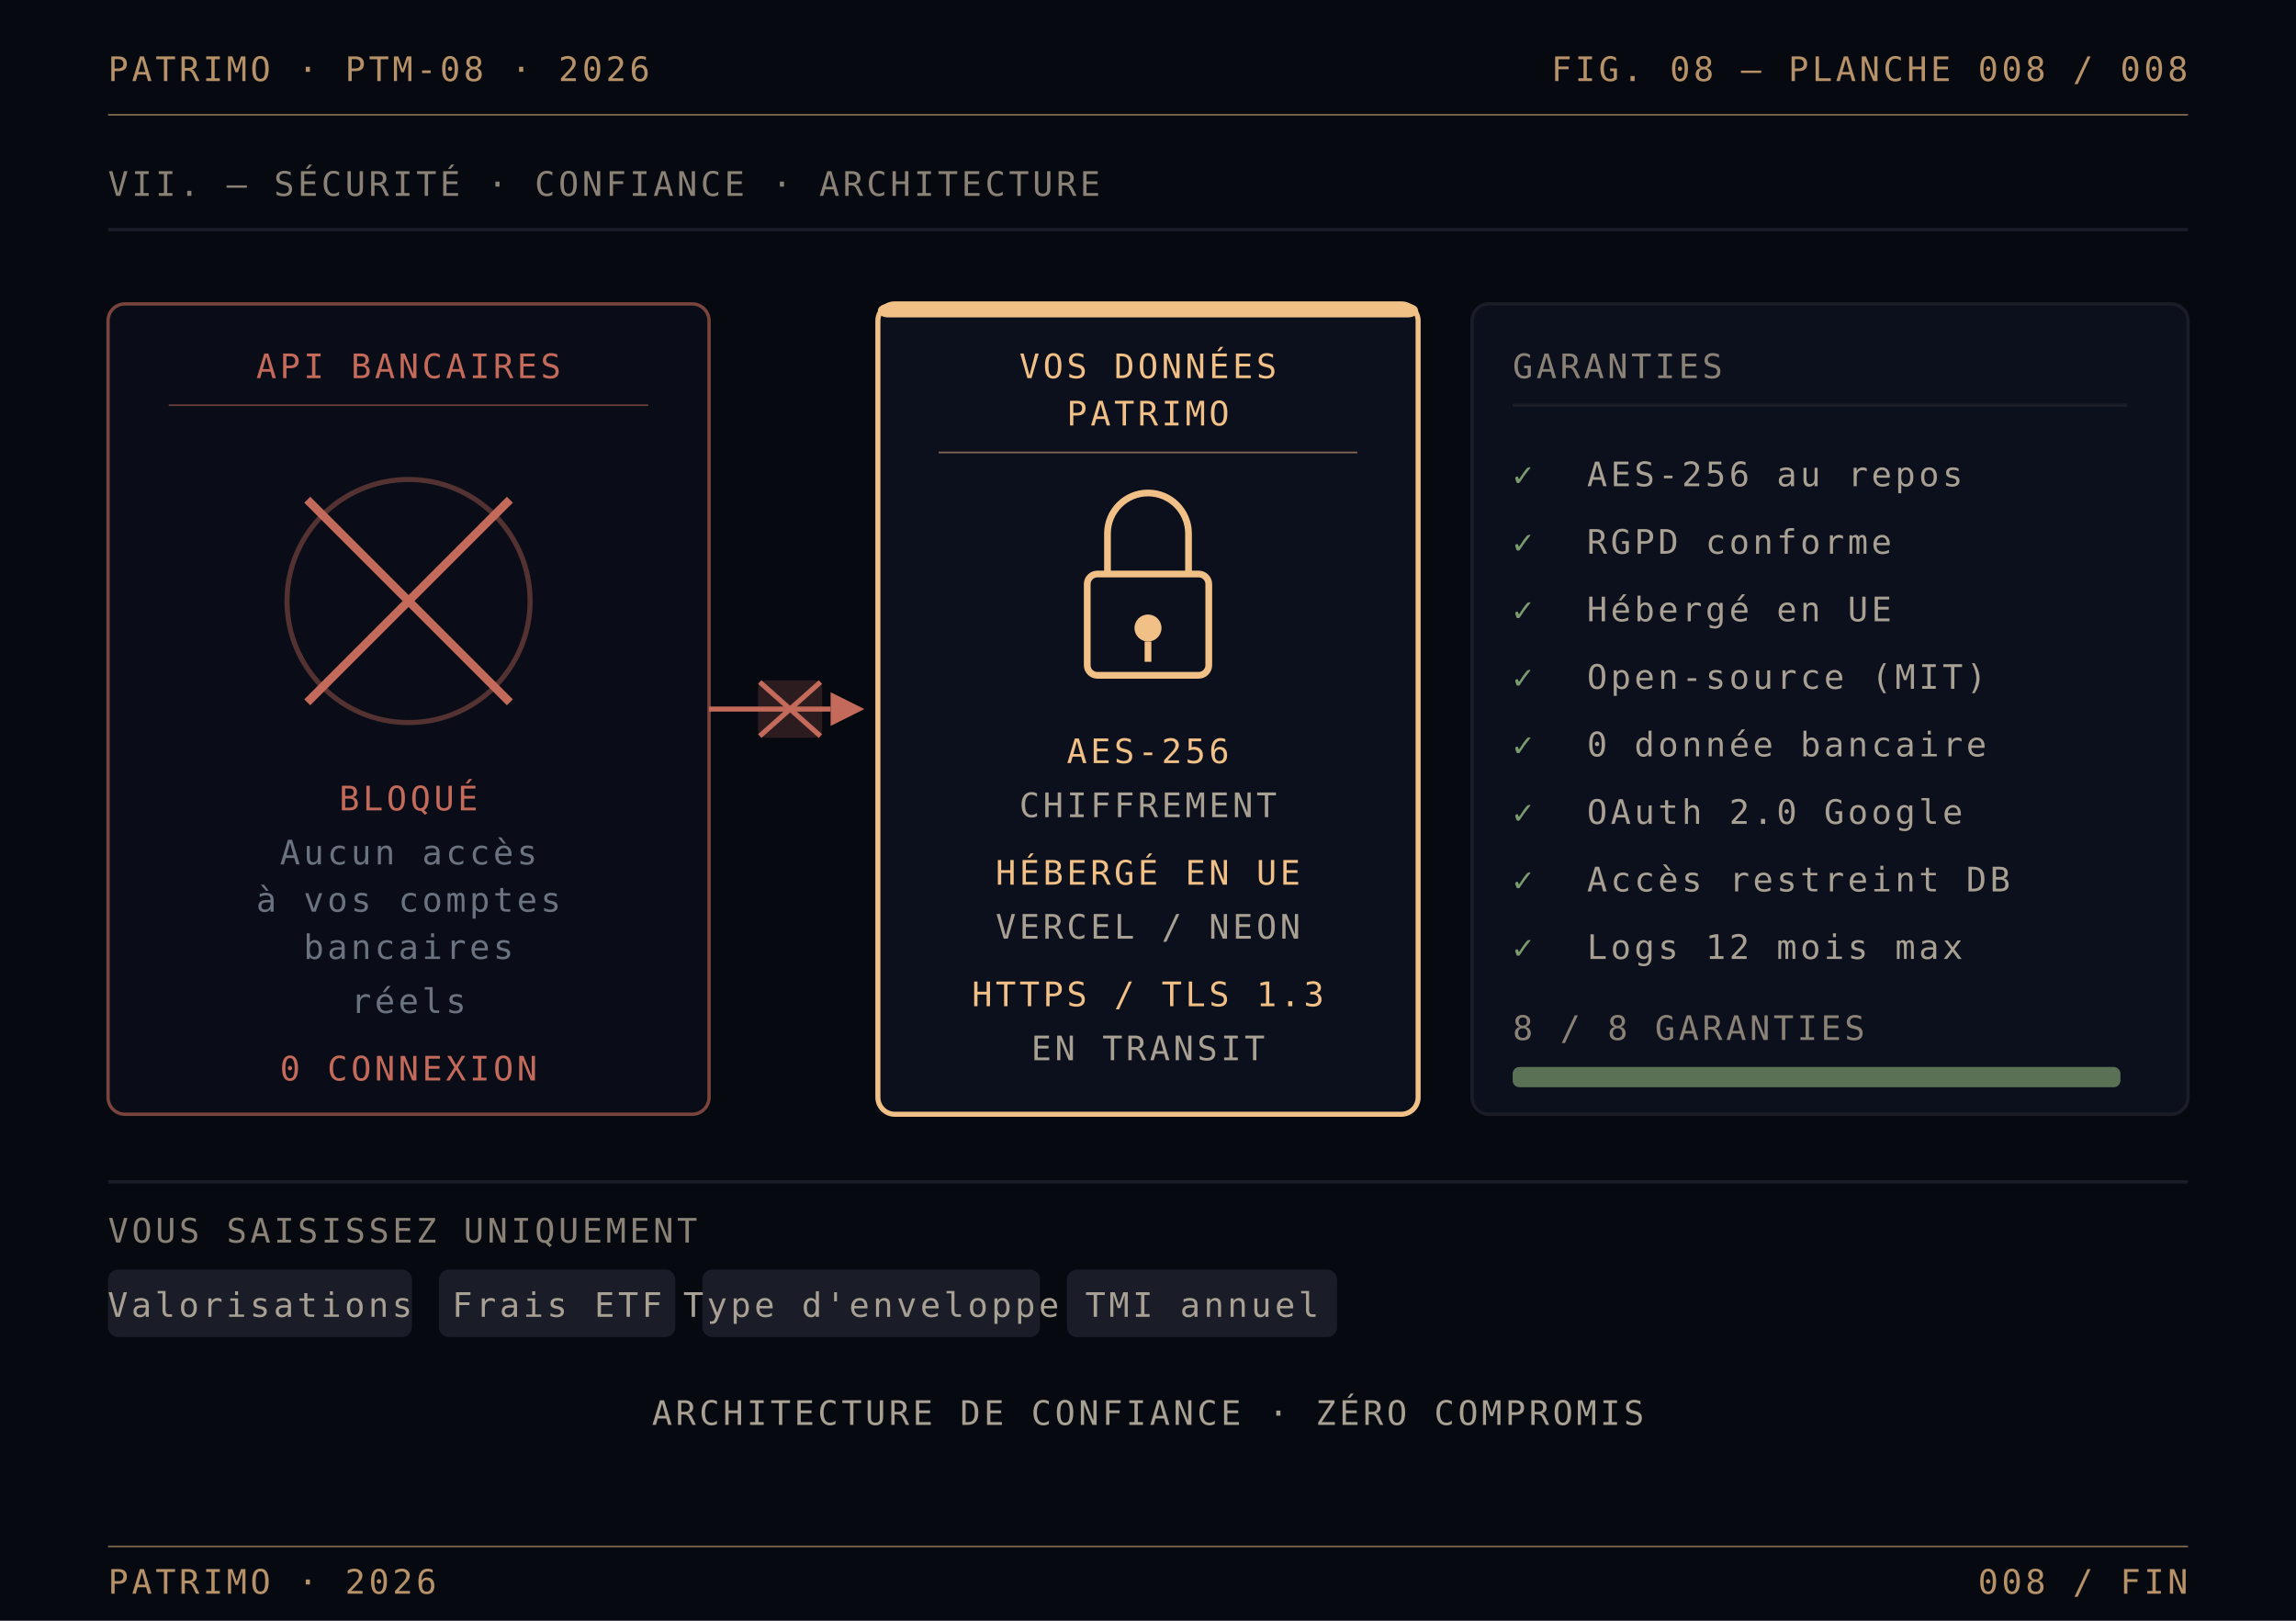
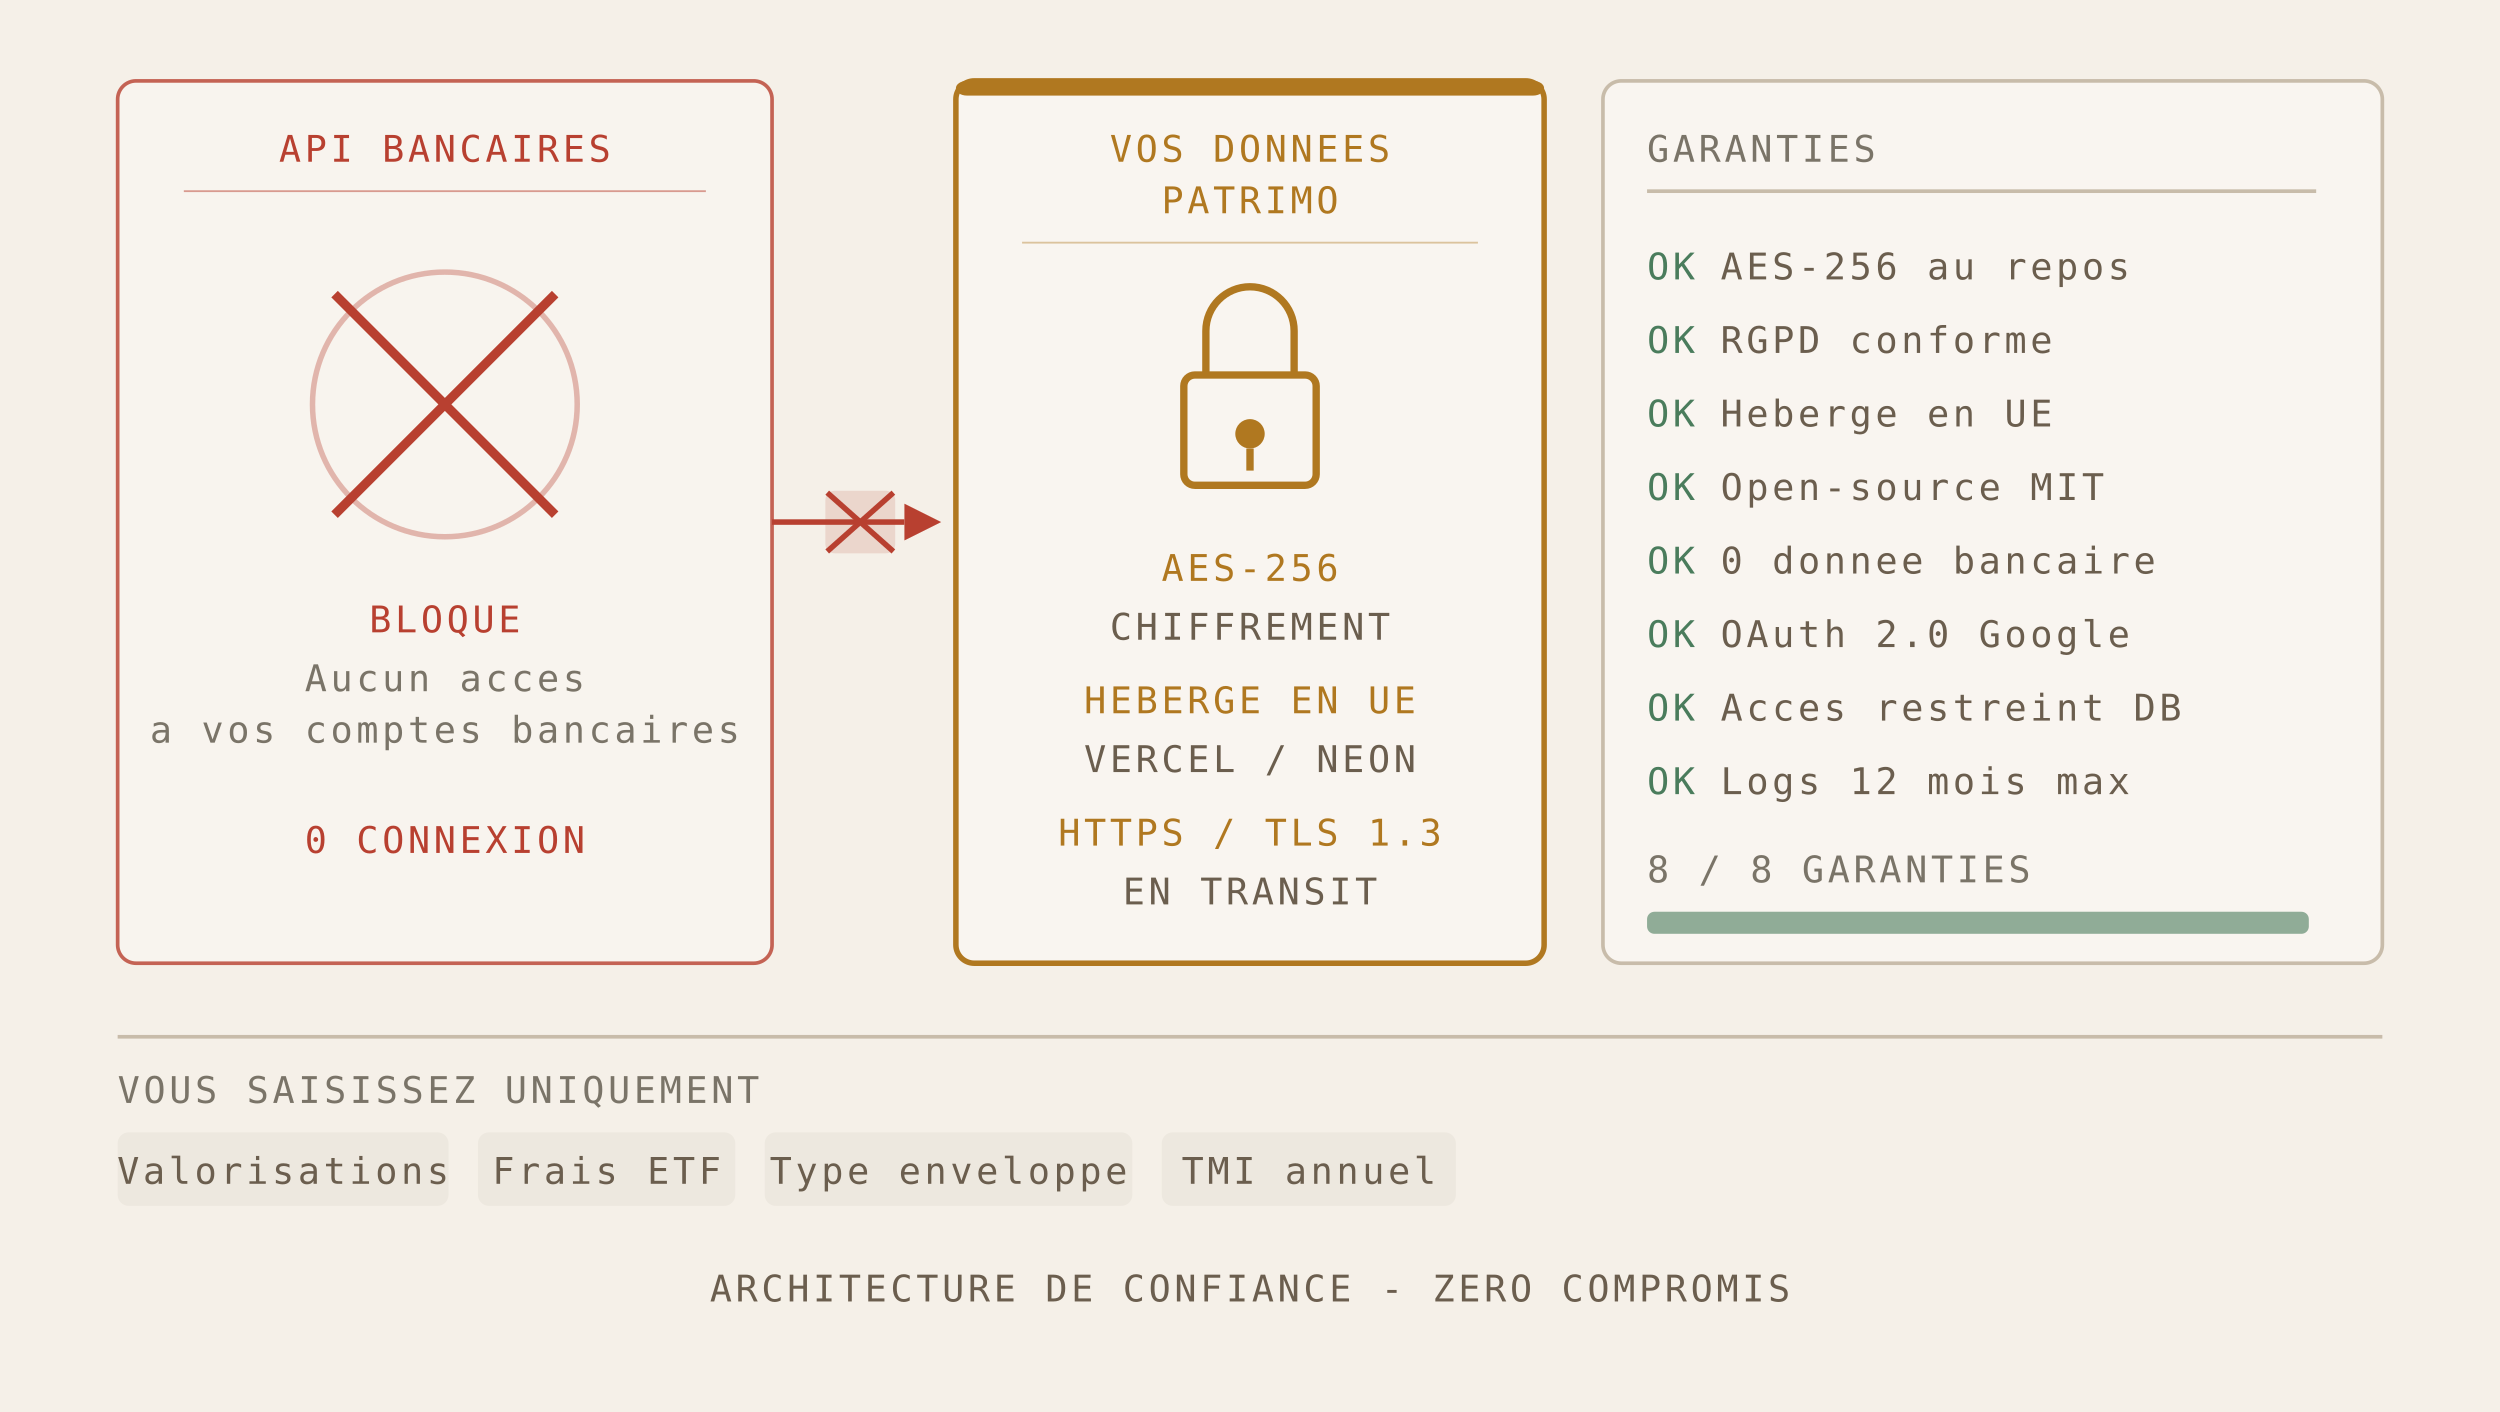
- <svg xmlns="http://www.w3.org/2000/svg" viewBox="0 0 680 480">
+ <svg xmlns="http://www.w3.org/2000/svg" viewBox="0 68 680 384">
  <style>
.mono{font-family:ui-monospace,SFMono-Regular,monospace;font-size:10px;letter-spacing:0.1em}
.srf{font-family:Georgia,serif}
.sans{font-family:-apple-system,system-ui,sans-serif}
</style>
-   <rect width="680" height="480" fill="#070910" />
-   <line x1="32" y1="34" x2="648" y2="34" stroke="#f1c086" stroke-width="0.5" opacity="0.5" />
-   <text x="32" y="24" fill="#f1c086" class="mono" opacity="0.75">PATRIMO · PTM-08 · 2026</text>
-   <text x="648" y="24" fill="#f1c086" class="mono" opacity="0.75" text-anchor="end">FIG. 08 — PLANCHE 008 / 008</text>
-   <text x="32" y="58" fill="#8a8276" class="mono">VII. — SÉCURITÉ · CONFIANCE · ARCHITECTURE</text>
-   <line x1="32" y1="68" x2="648" y2="68" stroke="#1a1d28" stroke-width="1" />
-   <rect x="32" y="90" width="178" height="240" rx="5" fill="#0c0f1c" stroke="#c46a5a" stroke-width="1" opacity="0.6" />
-   <text x="121" y="112" fill="#c46a5a" class="mono" text-anchor="middle">API BANCAIRES</text>
-   <line x1="50" y1="120" x2="192" y2="120" stroke="#c46a5a" stroke-width="0.5" opacity="0.5" />
-   <line x1="91" y1="148" x2="151" y2="208" stroke="#c46a5a" stroke-width="2.5" />
-   <line x1="151" y1="148" x2="91" y2="208" stroke="#c46a5a" stroke-width="2.5" />
-   <circle cx="121" cy="178" r="36" fill="none" stroke="#c46a5a" stroke-width="1.5" opacity="0.4" />
-   <text x="121" y="240" fill="#c46a5a" class="mono" text-anchor="middle">BLOQUÉ</text>
-   <text x="121" y="256" fill="#6b7280" class="mono" text-anchor="middle">Aucun accès</text>
-   <text x="121" y="270" fill="#6b7280" class="mono" text-anchor="middle">à vos comptes</text>
-   <text x="121" y="284" fill="#6b7280" class="mono" text-anchor="middle">bancaires</text>
-   <text x="121" y="300" fill="#6b7280" class="mono" text-anchor="middle">réels</text>
-   <text x="121" y="320" fill="#c46a5a" class="mono" text-anchor="middle">0 CONNEXION</text>
-   <line x1="210" y1="210" x2="246" y2="210" stroke="#c46a5a" stroke-width="1.5" />
-   <polygon points="246,205 256,210 246,215" fill="#c46a5a" />
-   <rect x="225" y="202" width="18" height="16" rx="2" fill="#c46a5a" opacity="0.2" stroke="#c46a5a" stroke-width="1" />
-   <line x1="225" y1="202" x2="243" y2="218" stroke="#c46a5a" stroke-width="1.5" />
-   <line x1="243" y1="202" x2="225" y2="218" stroke="#c46a5a" stroke-width="1.5" />
-   <rect x="260" y="90" width="160" height="240" rx="5" fill="#0c0f1c" stroke="#f1c086" stroke-width="1.5" />
-   <rect x="260" y="90" width="160" height="4" rx="3" fill="#f1c086" />
-   <text x="340" y="112" fill="#f1c086" class="mono" text-anchor="middle">VOS DONNÉES</text>
-   <text x="340" y="126" fill="#f1c086" class="mono" text-anchor="middle">PATRIMO</text>
-   <line x1="278" y1="134" x2="402" y2="134" stroke="#f1c086" stroke-width="0.5" opacity="0.5" />
-   <rect x="322" y="170" width="36" height="30" rx="3" fill="none" stroke="#f1c086" stroke-width="2" />
-   <path d="M328,170 v-12 a12,12 0 0,1 24,0 v12" fill="none" stroke="#f1c086" stroke-width="2" />
-   <circle cx="340" cy="186" r="4" fill="#f1c086" />
-   <line x1="340" y1="190" x2="340" y2="196" stroke="#f1c086" stroke-width="2" />
-   <text x="340" y="226" fill="#f1c086" class="mono" text-anchor="middle">AES-256</text>
-   <text x="340" y="242" fill="#a8a092" class="mono" text-anchor="middle">CHIFFREMENT</text>
-   <text x="340" y="262" fill="#f1c086" class="mono" text-anchor="middle">HÉBERGÉ EN UE</text>
-   <text x="340" y="278" fill="#a8a092" class="mono" text-anchor="middle">VERCEL / NEON</text>
-   <text x="340" y="298" fill="#f1c086" class="mono" text-anchor="middle">HTTPS / TLS 1.3</text>
-   <text x="340" y="314" fill="#a8a092" class="mono" text-anchor="middle">EN TRANSIT</text>
-   <rect x="436" y="90" width="212" height="240" rx="5" fill="#0c0f1c" stroke="#1a1d28" stroke-width="1" />
-   <text x="448" y="112" fill="#8a8276" class="mono">GARANTIES</text>
-   <line x1="448" y1="120" x2="630" y2="120" stroke="#1a1d28" stroke-width="1" />
-   <text x="448" y="144" fill="#7a9b6e" class="mono">✓</text>
-   <text x="470" y="144" fill="#a8a092" class="mono">AES-256 au repos</text>
-   <text x="448" y="164" fill="#7a9b6e" class="mono">✓</text>
-   <text x="470" y="164" fill="#a8a092" class="mono">RGPD conforme</text>
-   <text x="448" y="184" fill="#7a9b6e" class="mono">✓</text>
-   <text x="470" y="184" fill="#a8a092" class="mono">Hébergé en UE</text>
-   <text x="448" y="204" fill="#7a9b6e" class="mono">✓</text>
-   <text x="470" y="204" fill="#a8a092" class="mono">Open-source (MIT)</text>
-   <text x="448" y="224" fill="#7a9b6e" class="mono">✓</text>
-   <text x="470" y="224" fill="#a8a092" class="mono">0 donnée bancaire</text>
-   <text x="448" y="244" fill="#7a9b6e" class="mono">✓</text>
-   <text x="470" y="244" fill="#a8a092" class="mono">OAuth 2.0 Google</text>
-   <text x="448" y="264" fill="#7a9b6e" class="mono">✓</text>
-   <text x="470" y="264" fill="#a8a092" class="mono">Accès restreint DB</text>
-   <text x="448" y="284" fill="#7a9b6e" class="mono">✓</text>
-   <text x="470" y="284" fill="#a8a092" class="mono">Logs 12 mois max</text>
-   <text x="448" y="308" fill="#8a8276" class="mono">8 / 8 GARANTIES</text>
-   <rect x="448" y="316" width="180" height="6" rx="2" fill="#7a9b6e" opacity="0.7" />
-   <line x1="32" y1="350" x2="648" y2="350" stroke="#1a1d28" stroke-width="1" />
-   <text x="32" y="368" fill="#8a8276" class="mono">VOUS SAISISSEZ UNIQUEMENT</text>
-   <rect x="32" y="376" width="90" height="20" rx="3" fill="#1a1d28" />
-   <text x="77" y="390" fill="#a8a092" class="mono" text-anchor="middle">Valorisations</text>
-   <rect x="130" y="376" width="70" height="20" rx="3" fill="#1a1d28" />
-   <text x="165" y="390" fill="#a8a092" class="mono" text-anchor="middle">Frais ETF</text>
-   <rect x="208" y="376" width="100" height="20" rx="3" fill="#1a1d28" />
-   <text x="258" y="390" fill="#a8a092" class="mono" text-anchor="middle">Type d'enveloppe</text>
-   <rect x="316" y="376" width="80" height="20" rx="3" fill="#1a1d28" />
-   <text x="356" y="390" fill="#a8a092" class="mono" text-anchor="middle">TMI annuel</text>
-   <text x="340" y="422" fill="#a8a092" class="mono" text-anchor="middle">ARCHITECTURE DE CONFIANCE · ZÉRO COMPROMIS</text>
-   <line x1="32" y1="458" x2="648" y2="458" stroke="#f1c086" stroke-width="0.5" opacity="0.5" />
-   <text x="32" y="472" fill="#f1c086" class="mono" opacity="0.75">PATRIMO · 2026</text>
-   <text x="648" y="472" fill="#f1c086" class="mono" opacity="0.75" text-anchor="end">008 / FIN</text>
+   <rect width="680" height="480" fill="#F5F0E8" />
+   <rect x="32" y="90" width="178" height="240" rx="5" fill="#F9F5F0" stroke="#B84030" stroke-width="1" opacity="0.8" />
+   <text x="121" y="112" fill="#B84030" class="mono" text-anchor="middle">API BANCAIRES</text>
+   <line x1="50" y1="120" x2="192" y2="120" stroke="#B84030" stroke-width="0.5" opacity="0.5" />
+   <line x1="91" y1="148" x2="151" y2="208" stroke="#B84030" stroke-width="2.5" />
+   <line x1="151" y1="148" x2="91" y2="208" stroke="#B84030" stroke-width="2.5" />
+   <circle cx="121" cy="178" r="36" fill="none" stroke="#B84030" stroke-width="1.5" opacity="0.35" />
+   <text x="121" y="240" fill="#B84030" class="mono" text-anchor="middle">BLOQUE</text>
+   <text x="121" y="256" fill="#7A7468" class="mono" text-anchor="middle">Aucun acces</text>
+   <text x="121" y="270" fill="#7A7468" class="mono" text-anchor="middle">a vos comptes bancaires</text>
+   <text x="121" y="300" fill="#B84030" class="mono" text-anchor="middle">0 CONNEXION</text>
+   <line x1="210" y1="210" x2="246" y2="210" stroke="#B84030" stroke-width="1.5" />
+   <polygon points="246,205 256,210 246,215" fill="#B84030" />
+   <rect x="225" y="202" width="18" height="16" rx="2" fill="#B84030" opacity="0.15" stroke="#B84030" stroke-width="1" />
+   <line x1="225" y1="202" x2="243" y2="218" stroke="#B84030" stroke-width="1.5" />
+   <line x1="243" y1="202" x2="225" y2="218" stroke="#B84030" stroke-width="1.5" />
+   <rect x="260" y="90" width="160" height="240" rx="5" fill="#F9F5F0" stroke="#B07820" stroke-width="1.5" />
+   <rect x="260" y="90" width="160" height="4" rx="3" fill="#B07820" />
+   <text x="340" y="112" fill="#B07820" class="mono" text-anchor="middle">VOS DONNEES</text>
+   <text x="340" y="126" fill="#B07820" class="mono" text-anchor="middle">PATRIMO</text>
+   <line x1="278" y1="134" x2="402" y2="134" stroke="#B07820" stroke-width="0.5" opacity="0.4" />
+   <rect x="322" y="170" width="36" height="30" rx="3" fill="none" stroke="#B07820" stroke-width="2" />
+   <path d="M328,170 v-12 a12,12 0 0,1 24,0 v12" fill="none" stroke="#B07820" stroke-width="2" />
+   <circle cx="340" cy="186" r="4" fill="#B07820" />
+   <line x1="340" y1="190" x2="340" y2="196" stroke="#B07820" stroke-width="2" />
+   <text x="340" y="226" fill="#B07820" class="mono" text-anchor="middle">AES-256</text>
+   <text x="340" y="242" fill="#6B5E4E" class="mono" text-anchor="middle">CHIFFREMENT</text>
+   <text x="340" y="262" fill="#B07820" class="mono" text-anchor="middle">HEBERGE EN UE</text>
+   <text x="340" y="278" fill="#6B5E4E" class="mono" text-anchor="middle">VERCEL / NEON</text>
+   <text x="340" y="298" fill="#B07820" class="mono" text-anchor="middle">HTTPS / TLS 1.3</text>
+   <text x="340" y="314" fill="#6B5E4E" class="mono" text-anchor="middle">EN TRANSIT</text>
+   <rect x="436" y="90" width="212" height="240" rx="5" fill="#F9F5F0" stroke="#C8BCAA" stroke-width="1" />
+   <text x="448" y="112" fill="#7A7468" class="mono">GARANTIES</text>
+   <line x1="448" y1="120" x2="630" y2="120" stroke="#C8BCAA" stroke-width="1" />
+   <text x="448" y="144" fill="#4A7C5C" class="mono">OK</text>
+   <text x="468" y="144" fill="#6B5E4E" class="mono">AES-256 au repos</text>
+   <text x="448" y="164" fill="#4A7C5C" class="mono">OK</text>
+   <text x="468" y="164" fill="#6B5E4E" class="mono">RGPD conforme</text>
+   <text x="448" y="184" fill="#4A7C5C" class="mono">OK</text>
+   <text x="468" y="184" fill="#6B5E4E" class="mono">Heberge en UE</text>
+   <text x="448" y="204" fill="#4A7C5C" class="mono">OK</text>
+   <text x="468" y="204" fill="#6B5E4E" class="mono">Open-source MIT</text>
+   <text x="448" y="224" fill="#4A7C5C" class="mono">OK</text>
+   <text x="468" y="224" fill="#6B5E4E" class="mono">0 donnee bancaire</text>
+   <text x="448" y="244" fill="#4A7C5C" class="mono">OK</text>
+   <text x="468" y="244" fill="#6B5E4E" class="mono">OAuth 2.0 Google</text>
+   <text x="448" y="264" fill="#4A7C5C" class="mono">OK</text>
+   <text x="468" y="264" fill="#6B5E4E" class="mono">Acces restreint DB</text>
+   <text x="448" y="284" fill="#4A7C5C" class="mono">OK</text>
+   <text x="468" y="284" fill="#6B5E4E" class="mono">Logs 12 mois max</text>
+   <text x="448" y="308" fill="#7A7468" class="mono">8 / 8 GARANTIES</text>
+   <rect x="448" y="316" width="180" height="6" rx="2" fill="#4A7C5C" opacity="0.6" />
+   <line x1="32" y1="350" x2="648" y2="350" stroke="#C8BCAA" stroke-width="1" />
+   <text x="32" y="368" fill="#7A7468" class="mono">VOUS SAISISSEZ UNIQUEMENT</text>
+   <rect x="32" y="376" width="90" height="20" rx="3" fill="#EDE8DF" />
+   <text x="77" y="390" fill="#6B5E4E" class="mono" text-anchor="middle">Valorisations</text>
+   <rect x="130" y="376" width="70" height="20" rx="3" fill="#EDE8DF" />
+   <text x="165" y="390" fill="#6B5E4E" class="mono" text-anchor="middle">Frais ETF</text>
+   <rect x="208" y="376" width="100" height="20" rx="3" fill="#EDE8DF" />
+   <text x="258" y="390" fill="#6B5E4E" class="mono" text-anchor="middle">Type enveloppe</text>
+   <rect x="316" y="376" width="80" height="20" rx="3" fill="#EDE8DF" />
+   <text x="356" y="390" fill="#6B5E4E" class="mono" text-anchor="middle">TMI annuel</text>
+   <text x="340" y="422" fill="#6B5E4E" class="mono" text-anchor="middle">ARCHITECTURE DE CONFIANCE - ZERO COMPROMIS</text>
</svg>
